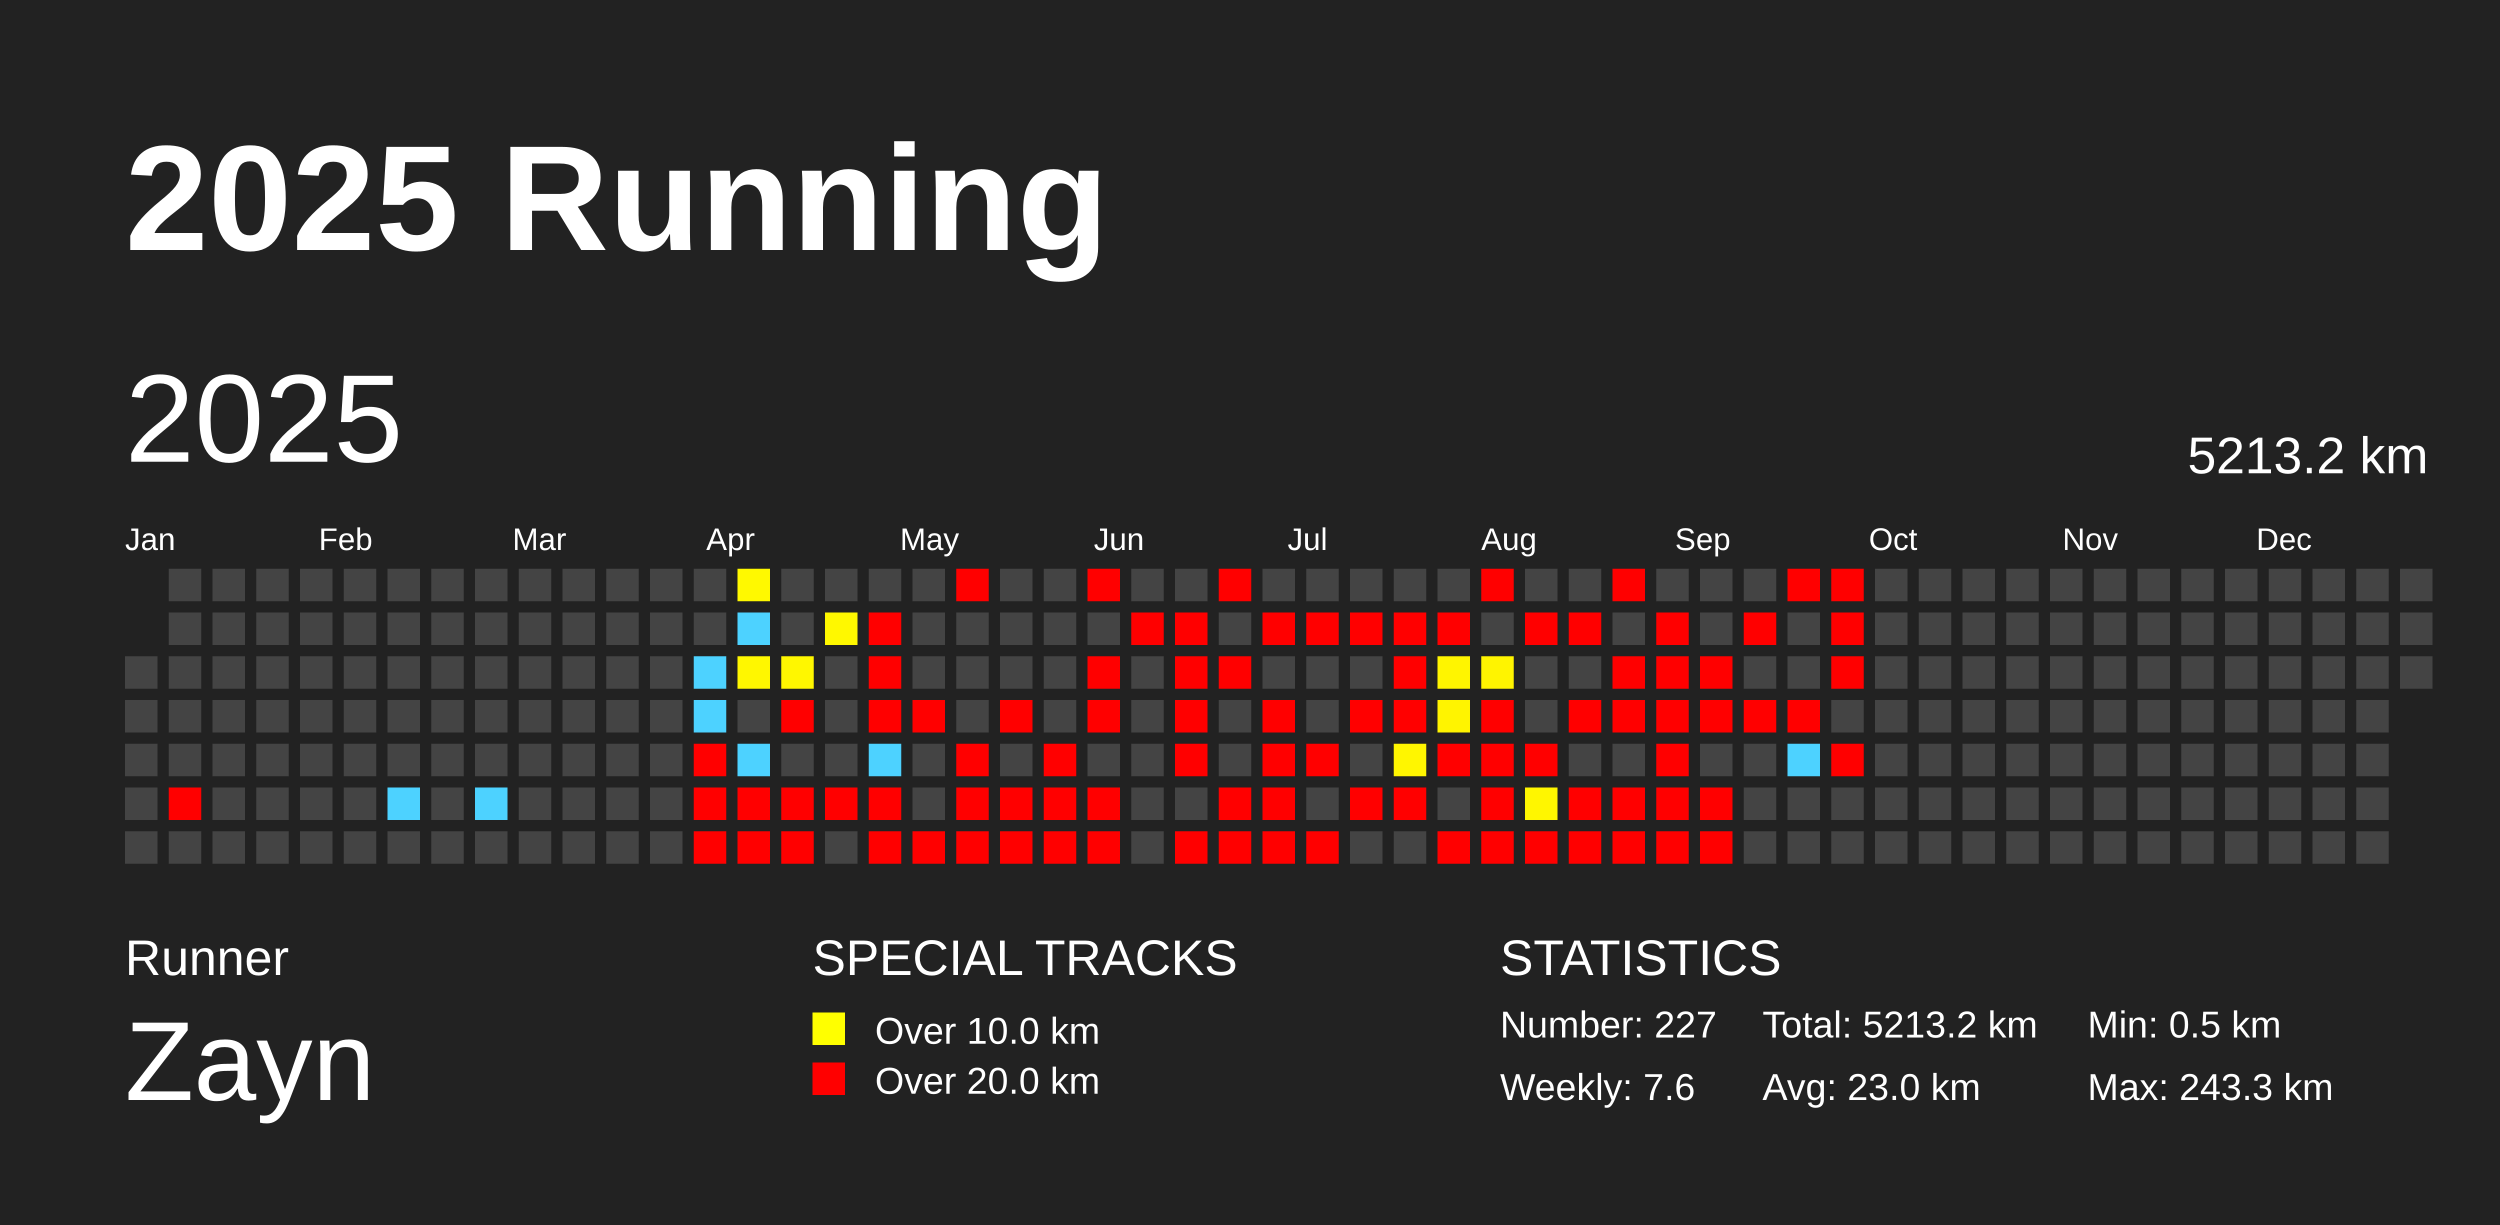
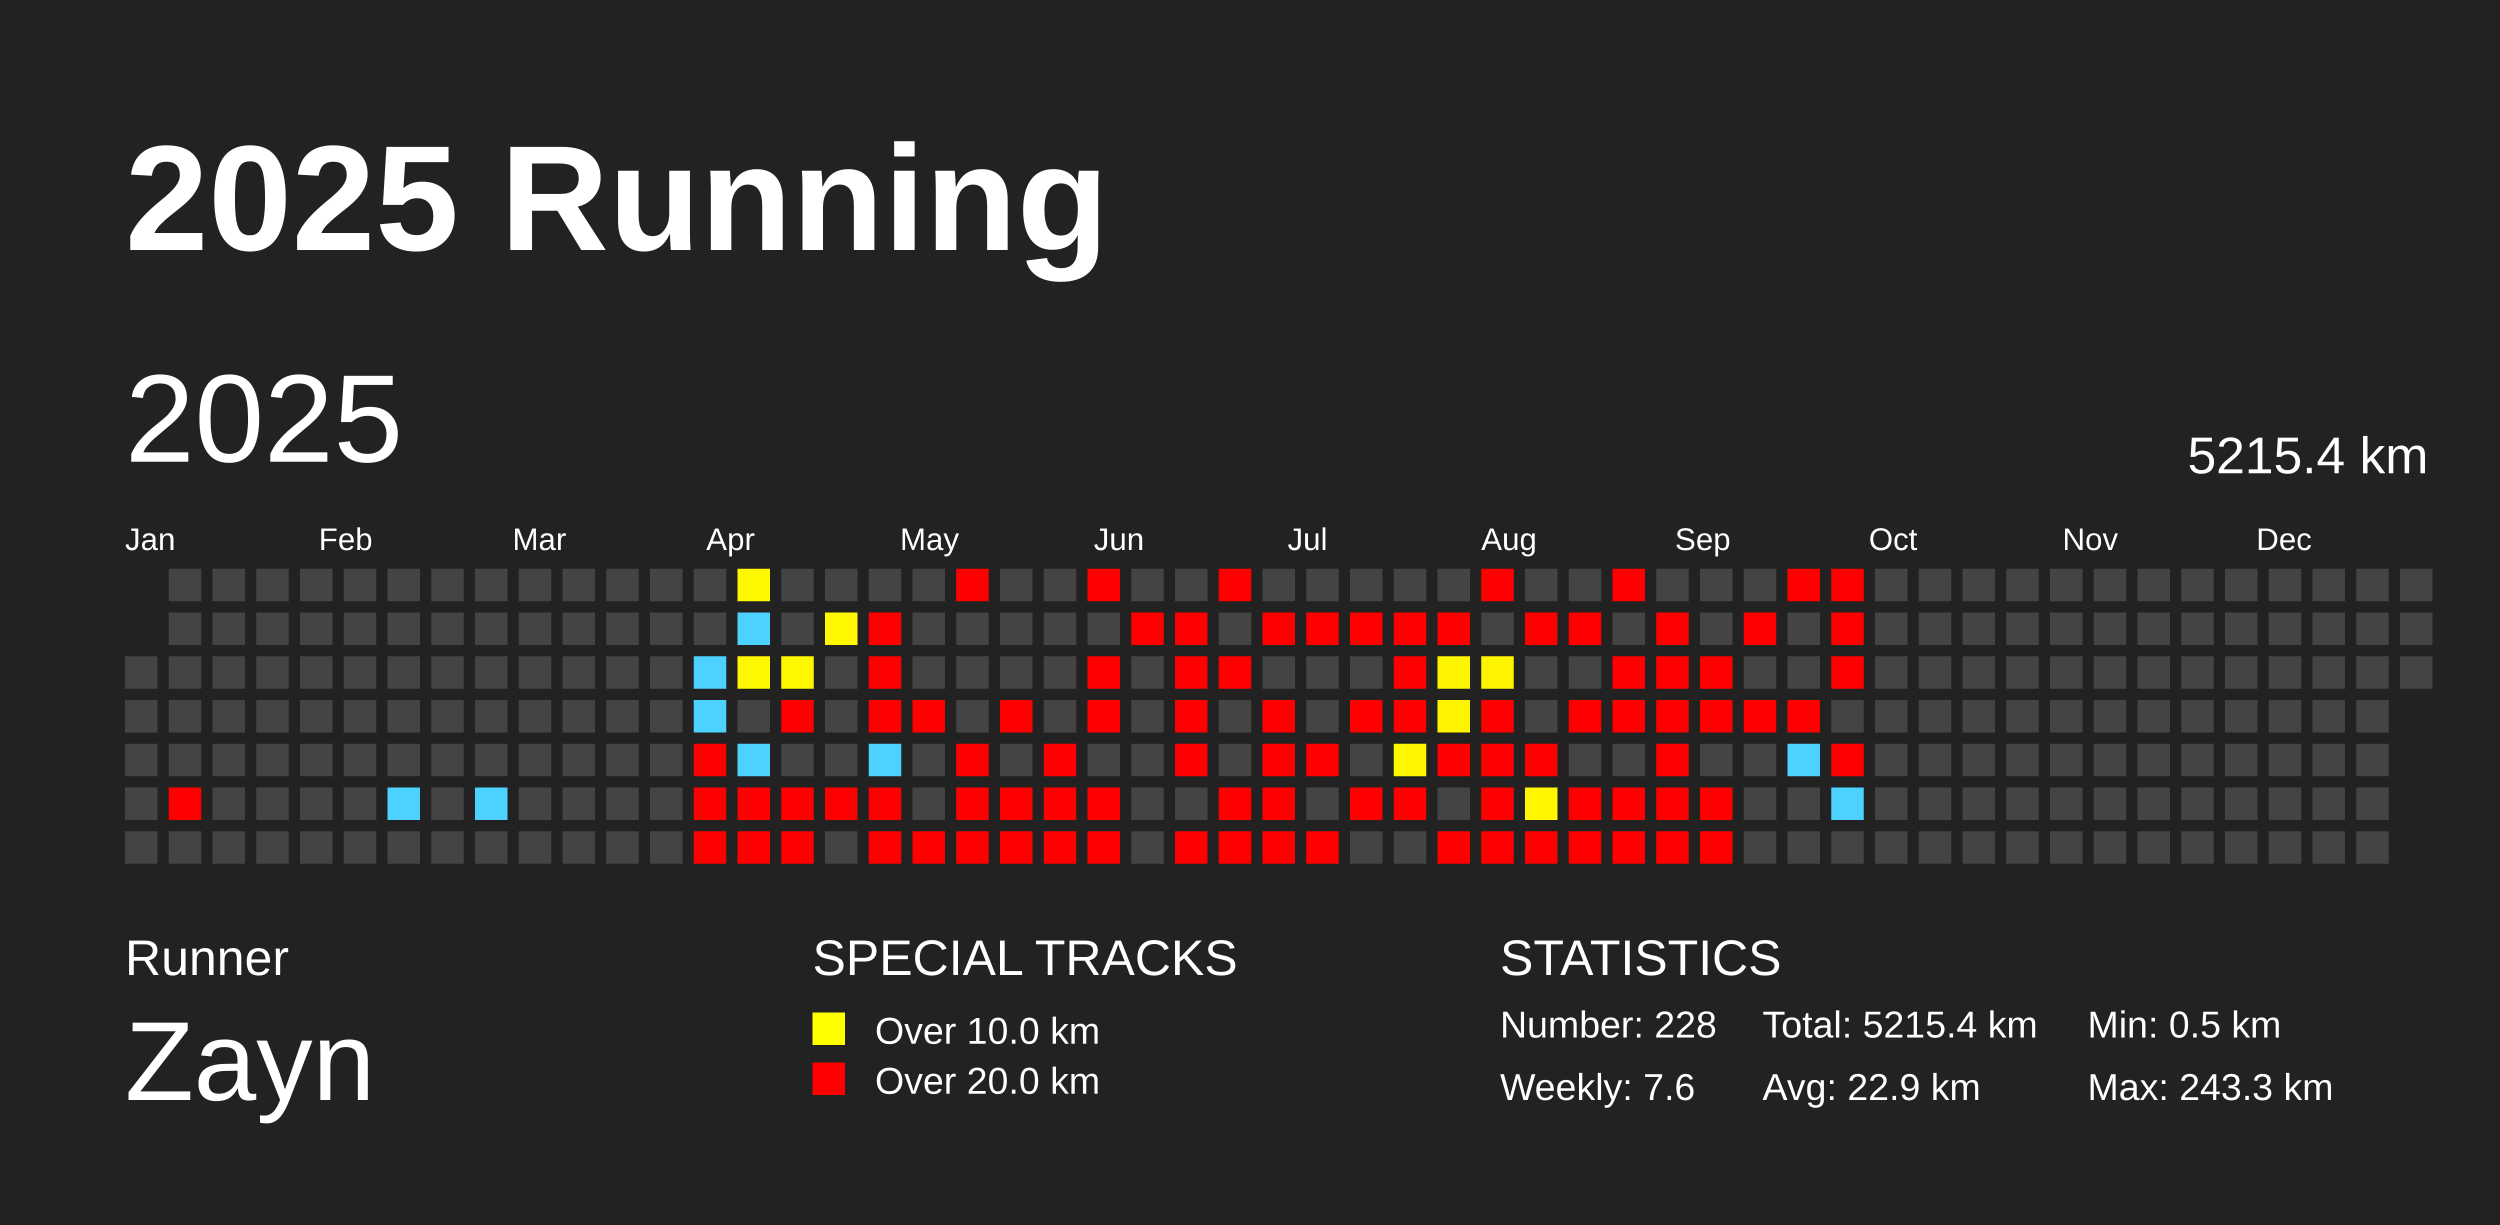
<svg xmlns="http://www.w3.org/2000/svg" baseProfile="full" height="98mm" version="1.1" viewBox="0,0,200,98" width="200mm">
  <defs />
  <rect fill="#222222" height="98" width="200" x="0" y="0" />
  <text fill="#FFFFFF" style="font-size:12px; font-family:Arial; font-weight:bold;" x="10" y="20">2025 Running</text>
  <text fill="#FFFFFF" style="font-size:4px; font-family:Arial" x="10" y="78">Runner</text>
  <text fill="#FFFFFF" style="font-size:9px; font-family:Arial" x="10" y="88">Zayn</text>
  <text fill="#FFFFFF" style="font-size:4px; font-family:Arial" x="65" y="78">SPECIAL TRACKS</text>
  <rect fill="yellow" height="2.6" width="2.6" x="65" y="81" />
  <text fill="#FFFFFF" style="font-size:3px; font-family:Arial" x="70" y="83.5">Over 10.0 km</text>
  <rect fill="red" height="2.6" width="2.6" x="65" y="85" />
  <text fill="#FFFFFF" style="font-size:3px; font-family:Arial" x="70" y="87.5">Over 20.0 km</text>
  <text fill="#FFFFFF" style="font-size:4px; font-family:Arial" x="120" y="78">STATISTICS</text>
-   <text fill="#FFFFFF" style="font-size:3px; font-family:Arial" x="120" y="83">Number: 227</text>
+   <text fill="#FFFFFF" style="font-size:3px; font-family:Arial" x="120" y="83">Number: 228</text>
  <text fill="#FFFFFF" style="font-size:3px; font-family:Arial" x="120" y="88">Weekly: 7.6</text>
-   <text fill="#FFFFFF" style="font-size:3px; font-family:Arial" x="141" y="83">Total: 5213.2 km</text>
-   <text fill="#FFFFFF" style="font-size:3px; font-family:Arial" x="141" y="88">Avg: 23.0 km</text>
+   <text fill="#FFFFFF" style="font-size:3px; font-family:Arial" x="141" y="83">Total: 5215.4 km</text>
+   <text fill="#FFFFFF" style="font-size:3px; font-family:Arial" x="141" y="88">Avg: 22.9 km</text>
  <text fill="#FFFFFF" style="font-size:3px; font-family:Arial" x="167" y="83">Min: 0.5 km</text>
  <text fill="#FFFFFF" style="font-size:3px; font-family:Arial" x="167" y="88">Max: 243.3 km</text>
  <text dominant-baseline="hanging" fill="#FFFFFF" style="font-size:10.0px; font-family:Arial;" x="10" y="30">2025</text>
-   <text dominant-baseline="hanging" fill="#FFFFFF" style="font-size:4.125px; font-family:Arial;" x="175" y="35">5213.2 km</text>
+   <text dominant-baseline="hanging" fill="#FFFFFF" style="font-size:4.125px; font-family:Arial;" x="175" y="35">5215.4 km</text>
  <text fill="#FFFFFF" style="font-size:2.5px; font-family:Arial" x="10.0" y="44">Jan</text>
  <text fill="#FFFFFF" style="font-size:2.5px; font-family:Arial" x="25.5" y="44">Feb</text>
  <text fill="#FFFFFF" style="font-size:2.5px; font-family:Arial" x="41.0" y="44">Mar</text>
  <text fill="#FFFFFF" style="font-size:2.5px; font-family:Arial" x="56.5" y="44">Apr</text>
  <text fill="#FFFFFF" style="font-size:2.5px; font-family:Arial" x="72.0" y="44">May</text>
  <text fill="#FFFFFF" style="font-size:2.5px; font-family:Arial" x="87.5" y="44">Jun</text>
  <text fill="#FFFFFF" style="font-size:2.5px; font-family:Arial" x="103.0" y="44">Jul</text>
  <text fill="#FFFFFF" style="font-size:2.5px; font-family:Arial" x="118.5" y="44">Aug</text>
  <text fill="#FFFFFF" style="font-size:2.5px; font-family:Arial" x="134.0" y="44">Sep</text>
  <text fill="#FFFFFF" style="font-size:2.5px; font-family:Arial" x="149.5" y="44">Oct</text>
  <text fill="#FFFFFF" style="font-size:2.5px; font-family:Arial" x="165.0" y="44">Nov</text>
  <text fill="#FFFFFF" style="font-size:2.5px; font-family:Arial" x="180.5" y="44">Dec</text>
  <rect fill="#444444" height="2.6" width="2.6" x="10.0" y="52.5" />
  <rect fill="#444444" height="2.6" width="2.6" x="10.0" y="56.0" />
  <rect fill="#444444" height="2.6" width="2.6" x="10.0" y="59.5" />
  <rect fill="#444444" height="2.6" width="2.6" x="10.0" y="63.0" />
  <rect fill="#444444" height="2.6" width="2.6" x="10.0" y="66.5" />
  <rect fill="#444444" height="2.6" width="2.6" x="13.5" y="45.5" />
  <rect fill="#444444" height="2.6" width="2.6" x="13.5" y="49.0" />
  <rect fill="#444444" height="2.6" width="2.6" x="13.5" y="52.5" />
  <rect fill="#444444" height="2.6" width="2.6" x="13.5" y="56.0" />
  <rect fill="#444444" height="2.6" width="2.6" x="13.5" y="59.5" />
  <rect fill="red" height="2.6" width="2.6" x="13.5" y="63.0" />
  <rect fill="#444444" height="2.6" width="2.6" x="13.5" y="66.5" />
  <rect fill="#444444" height="2.6" width="2.6" x="17.0" y="45.5" />
  <rect fill="#444444" height="2.6" width="2.6" x="17.0" y="49.0" />
  <rect fill="#444444" height="2.6" width="2.6" x="17.0" y="52.5" />
  <rect fill="#444444" height="2.6" width="2.6" x="17.0" y="56.0" />
  <rect fill="#444444" height="2.6" width="2.6" x="17.0" y="59.5" />
  <rect fill="#444444" height="2.6" width="2.6" x="17.0" y="63.0" />
  <rect fill="#444444" height="2.6" width="2.6" x="17.0" y="66.5" />
  <rect fill="#444444" height="2.6" width="2.6" x="20.5" y="45.5" />
  <rect fill="#444444" height="2.6" width="2.6" x="20.5" y="49.0" />
  <rect fill="#444444" height="2.6" width="2.6" x="20.5" y="52.5" />
  <rect fill="#444444" height="2.6" width="2.6" x="20.5" y="56.0" />
  <rect fill="#444444" height="2.6" width="2.6" x="20.5" y="59.5" />
  <rect fill="#444444" height="2.6" width="2.6" x="20.5" y="63.0" />
  <rect fill="#444444" height="2.6" width="2.6" x="20.5" y="66.5" />
  <rect fill="#444444" height="2.6" width="2.6" x="24.0" y="45.5" />
  <rect fill="#444444" height="2.6" width="2.6" x="24.0" y="49.0" />
  <rect fill="#444444" height="2.6" width="2.6" x="24.0" y="52.5" />
  <rect fill="#444444" height="2.6" width="2.6" x="24.0" y="56.0" />
  <rect fill="#444444" height="2.6" width="2.6" x="24.0" y="59.5" />
  <rect fill="#444444" height="2.6" width="2.6" x="24.0" y="63.0" />
  <rect fill="#444444" height="2.6" width="2.6" x="24.0" y="66.5" />
  <rect fill="#444444" height="2.6" width="2.6" x="27.5" y="45.5" />
  <rect fill="#444444" height="2.6" width="2.6" x="27.5" y="49.0" />
  <rect fill="#444444" height="2.6" width="2.6" x="27.5" y="52.5" />
  <rect fill="#444444" height="2.6" width="2.6" x="27.5" y="56.0" />
  <rect fill="#444444" height="2.6" width="2.6" x="27.5" y="59.5" />
  <rect fill="#444444" height="2.6" width="2.6" x="27.5" y="63.0" />
  <rect fill="#444444" height="2.6" width="2.6" x="27.5" y="66.5" />
  <rect fill="#444444" height="2.6" width="2.6" x="31.0" y="45.5" />
  <rect fill="#444444" height="2.6" width="2.6" x="31.0" y="49.0" />
  <rect fill="#444444" height="2.6" width="2.6" x="31.0" y="52.5" />
  <rect fill="#444444" height="2.6" width="2.6" x="31.0" y="56.0" />
  <rect fill="#444444" height="2.6" width="2.6" x="31.0" y="59.5" />
  <rect fill="#4dd2ff" height="2.6" width="2.6" x="31.0" y="63.0" />
  <rect fill="#444444" height="2.6" width="2.6" x="31.0" y="66.5" />
  <rect fill="#444444" height="2.6" width="2.6" x="34.5" y="45.5" />
  <rect fill="#444444" height="2.6" width="2.6" x="34.5" y="49.0" />
  <rect fill="#444444" height="2.6" width="2.6" x="34.5" y="52.5" />
  <rect fill="#444444" height="2.6" width="2.6" x="34.5" y="56.0" />
  <rect fill="#444444" height="2.6" width="2.6" x="34.5" y="59.5" />
  <rect fill="#444444" height="2.6" width="2.6" x="34.5" y="63.0" />
  <rect fill="#444444" height="2.6" width="2.6" x="34.5" y="66.5" />
  <rect fill="#444444" height="2.6" width="2.6" x="38.0" y="45.5" />
  <rect fill="#444444" height="2.6" width="2.6" x="38.0" y="49.0" />
  <rect fill="#444444" height="2.6" width="2.6" x="38.0" y="52.5" />
  <rect fill="#444444" height="2.6" width="2.6" x="38.0" y="56.0" />
  <rect fill="#444444" height="2.6" width="2.6" x="38.0" y="59.5" />
  <rect fill="#4dd2ff" height="2.6" width="2.6" x="38.0" y="63.0" />
  <rect fill="#444444" height="2.6" width="2.6" x="38.0" y="66.5" />
  <rect fill="#444444" height="2.6" width="2.6" x="41.5" y="45.5" />
  <rect fill="#444444" height="2.6" width="2.6" x="41.5" y="49.0" />
  <rect fill="#444444" height="2.6" width="2.6" x="41.5" y="52.5" />
  <rect fill="#444444" height="2.6" width="2.6" x="41.5" y="56.0" />
  <rect fill="#444444" height="2.6" width="2.6" x="41.5" y="59.5" />
  <rect fill="#444444" height="2.6" width="2.6" x="41.5" y="63.0" />
  <rect fill="#444444" height="2.6" width="2.6" x="41.5" y="66.5" />
  <rect fill="#444444" height="2.6" width="2.6" x="45.0" y="45.5" />
  <rect fill="#444444" height="2.6" width="2.6" x="45.0" y="49.0" />
  <rect fill="#444444" height="2.6" width="2.6" x="45.0" y="52.5" />
  <rect fill="#444444" height="2.6" width="2.6" x="45.0" y="56.0" />
  <rect fill="#444444" height="2.6" width="2.6" x="45.0" y="59.5" />
  <rect fill="#444444" height="2.6" width="2.6" x="45.0" y="63.0" />
  <rect fill="#444444" height="2.6" width="2.6" x="45.0" y="66.5" />
  <rect fill="#444444" height="2.6" width="2.6" x="48.5" y="45.5" />
  <rect fill="#444444" height="2.6" width="2.6" x="48.5" y="49.0" />
  <rect fill="#444444" height="2.6" width="2.6" x="48.5" y="52.5" />
  <rect fill="#444444" height="2.6" width="2.6" x="48.5" y="56.0" />
  <rect fill="#444444" height="2.6" width="2.6" x="48.5" y="59.5" />
  <rect fill="#444444" height="2.6" width="2.6" x="48.5" y="63.0" />
  <rect fill="#444444" height="2.6" width="2.6" x="48.5" y="66.5" />
  <rect fill="#444444" height="2.6" width="2.6" x="52.0" y="45.5" />
  <rect fill="#444444" height="2.6" width="2.6" x="52.0" y="49.0" />
  <rect fill="#444444" height="2.6" width="2.6" x="52.0" y="52.5" />
  <rect fill="#444444" height="2.6" width="2.6" x="52.0" y="56.0" />
  <rect fill="#444444" height="2.6" width="2.6" x="52.0" y="59.5" />
  <rect fill="#444444" height="2.6" width="2.6" x="52.0" y="63.0" />
  <rect fill="#444444" height="2.6" width="2.6" x="52.0" y="66.5" />
  <rect fill="#444444" height="2.6" width="2.6" x="55.5" y="45.5" />
  <rect fill="#444444" height="2.6" width="2.6" x="55.5" y="49.0" />
  <rect fill="#4dd2ff" height="2.6" width="2.6" x="55.5" y="52.5" />
  <rect fill="#4dd2ff" height="2.6" width="2.6" x="55.5" y="56.0" />
  <rect fill="red" height="2.6" width="2.6" x="55.5" y="59.5" />
  <rect fill="red" height="2.6" width="2.6" x="55.5" y="63.0" />
  <rect fill="red" height="2.6" width="2.6" x="55.5" y="66.5" />
  <rect fill="#fff900" height="2.6" width="2.6" x="59.0" y="45.5" />
  <rect fill="#4dd2ff" height="2.6" width="2.6" x="59.0" y="49.0" />
  <rect fill="#fff700" height="2.6" width="2.6" x="59.0" y="52.5" />
  <rect fill="#444444" height="2.6" width="2.6" x="59.0" y="56.0" />
  <rect fill="#4dd2ff" height="2.6" width="2.6" x="59.0" y="59.5" />
  <rect fill="red" height="2.6" width="2.6" x="59.0" y="63.0" />
  <rect fill="red" height="2.6" width="2.6" x="59.0" y="66.5" />
  <rect fill="#444444" height="2.6" width="2.6" x="62.5" y="45.5" />
  <rect fill="#444444" height="2.6" width="2.6" x="62.5" y="49.0" />
  <rect fill="#fff700" height="2.6" width="2.6" x="62.5" y="52.5" />
  <rect fill="red" height="2.6" width="2.6" x="62.5" y="56.0" />
  <rect fill="#444444" height="2.6" width="2.6" x="62.5" y="59.5" />
  <rect fill="red" height="2.6" width="2.6" x="62.5" y="63.0" />
  <rect fill="red" height="2.6" width="2.6" x="62.5" y="66.5" />
  <rect fill="#444444" height="2.6" width="2.6" x="66.0" y="45.5" />
  <rect fill="#fff800" height="2.6" width="2.6" x="66.0" y="49.0" />
  <rect fill="#444444" height="2.6" width="2.6" x="66.0" y="52.5" />
  <rect fill="#444444" height="2.6" width="2.6" x="66.0" y="56.0" />
  <rect fill="#444444" height="2.6" width="2.6" x="66.0" y="59.5" />
  <rect fill="red" height="2.6" width="2.6" x="66.0" y="63.0" />
  <rect fill="#444444" height="2.6" width="2.6" x="66.0" y="66.5" />
  <rect fill="#444444" height="2.6" width="2.6" x="69.5" y="45.5" />
  <rect fill="red" height="2.6" width="2.6" x="69.5" y="49.0" />
  <rect fill="red" height="2.6" width="2.6" x="69.5" y="52.5" />
  <rect fill="red" height="2.6" width="2.6" x="69.5" y="56.0" />
  <rect fill="#4dd2ff" height="2.6" width="2.6" x="69.5" y="59.5" />
  <rect fill="red" height="2.6" width="2.6" x="69.5" y="63.0" />
  <rect fill="red" height="2.6" width="2.6" x="69.5" y="66.5" />
  <rect fill="#444444" height="2.6" width="2.6" x="73.0" y="45.5" />
  <rect fill="#444444" height="2.6" width="2.6" x="73.0" y="49.0" />
  <rect fill="#444444" height="2.6" width="2.6" x="73.0" y="52.5" />
  <rect fill="red" height="2.6" width="2.6" x="73.0" y="56.0" />
  <rect fill="#444444" height="2.6" width="2.6" x="73.0" y="59.5" />
  <rect fill="#444444" height="2.6" width="2.6" x="73.0" y="63.0" />
  <rect fill="red" height="2.6" width="2.6" x="73.0" y="66.5" />
  <rect fill="red" height="2.6" width="2.6" x="76.5" y="45.5" />
  <rect fill="#444444" height="2.6" width="2.6" x="76.5" y="49.0" />
  <rect fill="#444444" height="2.6" width="2.6" x="76.5" y="52.5" />
  <rect fill="#444444" height="2.6" width="2.6" x="76.5" y="56.0" />
  <rect fill="red" height="2.6" width="2.6" x="76.5" y="59.5" />
  <rect fill="red" height="2.6" width="2.6" x="76.5" y="63.0" />
  <rect fill="red" height="2.6" width="2.6" x="76.5" y="66.5" />
  <rect fill="#444444" height="2.6" width="2.6" x="80.0" y="45.5" />
  <rect fill="#444444" height="2.6" width="2.6" x="80.0" y="49.0" />
  <rect fill="#444444" height="2.6" width="2.6" x="80.0" y="52.5" />
  <rect fill="red" height="2.6" width="2.6" x="80.0" y="56.0" />
  <rect fill="#444444" height="2.6" width="2.6" x="80.0" y="59.5" />
  <rect fill="red" height="2.6" width="2.6" x="80.0" y="63.0" />
  <rect fill="red" height="2.6" width="2.6" x="80.0" y="66.5" />
  <rect fill="#444444" height="2.6" width="2.6" x="83.5" y="45.5" />
  <rect fill="#444444" height="2.6" width="2.6" x="83.5" y="49.0" />
  <rect fill="#444444" height="2.6" width="2.6" x="83.5" y="52.5" />
  <rect fill="#444444" height="2.6" width="2.6" x="83.5" y="56.0" />
  <rect fill="red" height="2.6" width="2.6" x="83.5" y="59.5" />
  <rect fill="red" height="2.6" width="2.6" x="83.5" y="63.0" />
  <rect fill="red" height="2.6" width="2.6" x="83.5" y="66.5" />
  <rect fill="red" height="2.6" width="2.6" x="87.0" y="45.5" />
  <rect fill="#444444" height="2.6" width="2.6" x="87.0" y="49.0" />
  <rect fill="red" height="2.6" width="2.6" x="87.0" y="52.5" />
  <rect fill="red" height="2.6" width="2.6" x="87.0" y="56.0" />
  <rect fill="#444444" height="2.6" width="2.6" x="87.0" y="59.5" />
  <rect fill="red" height="2.6" width="2.6" x="87.0" y="63.0" />
  <rect fill="red" height="2.6" width="2.6" x="87.0" y="66.5" />
  <rect fill="#444444" height="2.6" width="2.6" x="90.5" y="45.5" />
  <rect fill="red" height="2.6" width="2.6" x="90.5" y="49.0" />
  <rect fill="#444444" height="2.6" width="2.6" x="90.5" y="52.5" />
  <rect fill="#444444" height="2.6" width="2.6" x="90.5" y="56.0" />
  <rect fill="#444444" height="2.6" width="2.6" x="90.5" y="59.5" />
  <rect fill="#444444" height="2.6" width="2.6" x="90.5" y="63.0" />
  <rect fill="#444444" height="2.6" width="2.6" x="90.5" y="66.5" />
  <rect fill="#444444" height="2.6" width="2.6" x="94.0" y="45.5" />
  <rect fill="red" height="2.6" width="2.6" x="94.0" y="49.0" />
  <rect fill="red" height="2.6" width="2.6" x="94.0" y="52.5" />
  <rect fill="red" height="2.6" width="2.6" x="94.0" y="56.0" />
  <rect fill="red" height="2.6" width="2.6" x="94.0" y="59.5" />
  <rect fill="#444444" height="2.6" width="2.6" x="94.0" y="63.0" />
  <rect fill="red" height="2.6" width="2.6" x="94.0" y="66.5" />
  <rect fill="red" height="2.6" width="2.6" x="97.5" y="45.5" />
  <rect fill="#444444" height="2.6" width="2.6" x="97.5" y="49.0" />
  <rect fill="red" height="2.6" width="2.6" x="97.5" y="52.5" />
  <rect fill="#444444" height="2.6" width="2.6" x="97.5" y="56.0" />
  <rect fill="#444444" height="2.6" width="2.6" x="97.5" y="59.5" />
  <rect fill="red" height="2.6" width="2.6" x="97.5" y="63.0" />
  <rect fill="red" height="2.6" width="2.6" x="97.5" y="66.5" />
  <rect fill="#444444" height="2.6" width="2.6" x="101.0" y="45.5" />
  <rect fill="red" height="2.6" width="2.6" x="101.0" y="49.0" />
  <rect fill="#444444" height="2.6" width="2.6" x="101.0" y="52.5" />
  <rect fill="red" height="2.6" width="2.6" x="101.0" y="56.0" />
  <rect fill="red" height="2.6" width="2.6" x="101.0" y="59.5" />
  <rect fill="red" height="2.6" width="2.6" x="101.0" y="63.0" />
  <rect fill="red" height="2.6" width="2.6" x="101.0" y="66.5" />
  <rect fill="#444444" height="2.6" width="2.6" x="104.5" y="45.5" />
  <rect fill="red" height="2.6" width="2.6" x="104.5" y="49.0" />
  <rect fill="#444444" height="2.6" width="2.6" x="104.5" y="52.5" />
  <rect fill="#444444" height="2.6" width="2.6" x="104.5" y="56.0" />
  <rect fill="red" height="2.6" width="2.6" x="104.5" y="59.5" />
  <rect fill="#444444" height="2.6" width="2.6" x="104.5" y="63.0" />
  <rect fill="red" height="2.6" width="2.6" x="104.5" y="66.5" />
  <rect fill="#444444" height="2.6" width="2.6" x="108.0" y="45.5" />
  <rect fill="red" height="2.6" width="2.6" x="108.0" y="49.0" />
  <rect fill="#444444" height="2.6" width="2.6" x="108.0" y="52.5" />
  <rect fill="red" height="2.6" width="2.6" x="108.0" y="56.0" />
  <rect fill="#444444" height="2.6" width="2.6" x="108.0" y="59.5" />
  <rect fill="red" height="2.6" width="2.6" x="108.0" y="63.0" />
  <rect fill="#444444" height="2.6" width="2.6" x="108.0" y="66.5" />
  <rect fill="#444444" height="2.6" width="2.6" x="111.5" y="45.5" />
  <rect fill="red" height="2.6" width="2.6" x="111.5" y="49.0" />
  <rect fill="red" height="2.6" width="2.6" x="111.5" y="52.5" />
  <rect fill="red" height="2.6" width="2.6" x="111.5" y="56.0" />
  <rect fill="#fff600" height="2.6" width="2.6" x="111.5" y="59.5" />
  <rect fill="red" height="2.6" width="2.6" x="111.5" y="63.0" />
  <rect fill="#444444" height="2.6" width="2.6" x="111.5" y="66.5" />
  <rect fill="#444444" height="2.6" width="2.6" x="115.0" y="45.5" />
  <rect fill="red" height="2.6" width="2.6" x="115.0" y="49.0" />
  <rect fill="#fff500" height="2.6" width="2.6" x="115.0" y="52.5" />
  <rect fill="#fff400" height="2.6" width="2.6" x="115.0" y="56.0" />
  <rect fill="red" height="2.6" width="2.6" x="115.0" y="59.5" />
  <rect fill="#444444" height="2.6" width="2.6" x="115.0" y="63.0" />
  <rect fill="red" height="2.6" width="2.6" x="115.0" y="66.5" />
  <rect fill="red" height="2.6" width="2.6" x="118.5" y="45.5" />
  <rect fill="#444444" height="2.6" width="2.6" x="118.5" y="49.0" />
  <rect fill="#fff400" height="2.6" width="2.6" x="118.5" y="52.5" />
  <rect fill="red" height="2.6" width="2.6" x="118.5" y="56.0" />
  <rect fill="red" height="2.6" width="2.6" x="118.5" y="59.5" />
  <rect fill="red" height="2.6" width="2.6" x="118.5" y="63.0" />
  <rect fill="red" height="2.6" width="2.6" x="118.5" y="66.5" />
  <rect fill="#444444" height="2.6" width="2.6" x="122.0" y="45.5" />
  <rect fill="red" height="2.6" width="2.6" x="122.0" y="49.0" />
  <rect fill="#444444" height="2.6" width="2.6" x="122.0" y="52.5" />
  <rect fill="#444444" height="2.6" width="2.6" x="122.0" y="56.0" />
  <rect fill="red" height="2.6" width="2.6" x="122.0" y="59.5" />
  <rect fill="#fff600" height="2.6" width="2.6" x="122.0" y="63.0" />
  <rect fill="red" height="2.6" width="2.6" x="122.0" y="66.5" />
  <rect fill="#444444" height="2.6" width="2.6" x="125.5" y="45.5" />
  <rect fill="red" height="2.6" width="2.6" x="125.5" y="49.0" />
  <rect fill="#444444" height="2.6" width="2.6" x="125.5" y="52.5" />
  <rect fill="red" height="2.6" width="2.6" x="125.5" y="56.0" />
  <rect fill="#444444" height="2.6" width="2.6" x="125.5" y="59.5" />
  <rect fill="red" height="2.6" width="2.6" x="125.5" y="63.0" />
  <rect fill="red" height="2.6" width="2.6" x="125.5" y="66.5" />
  <rect fill="red" height="2.6" width="2.6" x="129.0" y="45.5" />
  <rect fill="#444444" height="2.6" width="2.6" x="129.0" y="49.0" />
  <rect fill="red" height="2.6" width="2.6" x="129.0" y="52.5" />
  <rect fill="red" height="2.6" width="2.6" x="129.0" y="56.0" />
  <rect fill="#444444" height="2.6" width="2.6" x="129.0" y="59.5" />
  <rect fill="red" height="2.6" width="2.6" x="129.0" y="63.0" />
  <rect fill="red" height="2.6" width="2.6" x="129.0" y="66.5" />
  <rect fill="#444444" height="2.6" width="2.6" x="132.5" y="45.5" />
  <rect fill="red" height="2.6" width="2.6" x="132.5" y="49.0" />
  <rect fill="red" height="2.6" width="2.6" x="132.5" y="52.5" />
  <rect fill="red" height="2.6" width="2.6" x="132.5" y="56.0" />
  <rect fill="red" height="2.6" width="2.6" x="132.5" y="59.5" />
  <rect fill="red" height="2.6" width="2.6" x="132.5" y="63.0" />
  <rect fill="red" height="2.6" width="2.6" x="132.5" y="66.5" />
  <rect fill="#444444" height="2.6" width="2.6" x="136.0" y="45.5" />
  <rect fill="#444444" height="2.6" width="2.6" x="136.0" y="49.0" />
  <rect fill="red" height="2.6" width="2.6" x="136.0" y="52.5" />
  <rect fill="red" height="2.6" width="2.6" x="136.0" y="56.0" />
  <rect fill="#444444" height="2.6" width="2.6" x="136.0" y="59.5" />
  <rect fill="red" height="2.6" width="2.6" x="136.0" y="63.0" />
  <rect fill="red" height="2.6" width="2.6" x="136.0" y="66.5" />
  <rect fill="#444444" height="2.6" width="2.6" x="139.5" y="45.5" />
  <rect fill="red" height="2.6" width="2.6" x="139.5" y="49.0" />
  <rect fill="#444444" height="2.6" width="2.6" x="139.5" y="52.5" />
  <rect fill="red" height="2.6" width="2.6" x="139.5" y="56.0" />
  <rect fill="#444444" height="2.6" width="2.6" x="139.5" y="59.5" />
  <rect fill="#444444" height="2.6" width="2.6" x="139.5" y="63.0" />
  <rect fill="#444444" height="2.6" width="2.6" x="139.5" y="66.5" />
  <rect fill="red" height="2.6" width="2.6" x="143.0" y="45.5" />
  <rect fill="#444444" height="2.6" width="2.6" x="143.0" y="49.0" />
  <rect fill="#444444" height="2.6" width="2.6" x="143.0" y="52.5" />
  <rect fill="red" height="2.6" width="2.6" x="143.0" y="56.0" />
  <rect fill="#4dd2ff" height="2.6" width="2.6" x="143.0" y="59.5" />
  <rect fill="#444444" height="2.6" width="2.6" x="143.0" y="63.0" />
  <rect fill="#444444" height="2.6" width="2.6" x="143.0" y="66.5" />
  <rect fill="red" height="2.6" width="2.6" x="146.5" y="45.5" />
  <rect fill="red" height="2.6" width="2.6" x="146.5" y="49.0" />
  <rect fill="red" height="2.6" width="2.6" x="146.5" y="52.5" />
  <rect fill="#444444" height="2.6" width="2.6" x="146.5" y="56.0" />
  <rect fill="red" height="2.6" width="2.6" x="146.5" y="59.5" />
-   <rect fill="#444444" height="2.6" width="2.6" x="146.5" y="63.0" />
+   <rect fill="#4dd2ff" height="2.6" width="2.6" x="146.5" y="63.0" />
  <rect fill="#444444" height="2.6" width="2.6" x="146.5" y="66.5" />
  <rect fill="#444444" height="2.6" width="2.6" x="150.0" y="45.5" />
  <rect fill="#444444" height="2.6" width="2.6" x="150.0" y="49.0" />
  <rect fill="#444444" height="2.6" width="2.6" x="150.0" y="52.5" />
  <rect fill="#444444" height="2.6" width="2.6" x="150.0" y="56.0" />
  <rect fill="#444444" height="2.6" width="2.6" x="150.0" y="59.5" />
  <rect fill="#444444" height="2.6" width="2.6" x="150.0" y="63.0" />
  <rect fill="#444444" height="2.6" width="2.6" x="150.0" y="66.5" />
  <rect fill="#444444" height="2.6" width="2.6" x="153.5" y="45.5" />
  <rect fill="#444444" height="2.6" width="2.6" x="153.5" y="49.0" />
  <rect fill="#444444" height="2.6" width="2.6" x="153.5" y="52.5" />
  <rect fill="#444444" height="2.6" width="2.6" x="153.5" y="56.0" />
  <rect fill="#444444" height="2.6" width="2.6" x="153.5" y="59.5" />
  <rect fill="#444444" height="2.6" width="2.6" x="153.5" y="63.0" />
  <rect fill="#444444" height="2.6" width="2.6" x="153.5" y="66.5" />
  <rect fill="#444444" height="2.6" width="2.6" x="157.0" y="45.5" />
  <rect fill="#444444" height="2.6" width="2.6" x="157.0" y="49.0" />
  <rect fill="#444444" height="2.6" width="2.6" x="157.0" y="52.5" />
  <rect fill="#444444" height="2.6" width="2.6" x="157.0" y="56.0" />
  <rect fill="#444444" height="2.6" width="2.6" x="157.0" y="59.5" />
  <rect fill="#444444" height="2.6" width="2.6" x="157.0" y="63.0" />
  <rect fill="#444444" height="2.6" width="2.6" x="157.0" y="66.5" />
  <rect fill="#444444" height="2.6" width="2.6" x="160.5" y="45.5" />
  <rect fill="#444444" height="2.6" width="2.6" x="160.5" y="49.0" />
  <rect fill="#444444" height="2.6" width="2.6" x="160.5" y="52.5" />
  <rect fill="#444444" height="2.6" width="2.6" x="160.5" y="56.0" />
  <rect fill="#444444" height="2.6" width="2.6" x="160.5" y="59.5" />
  <rect fill="#444444" height="2.6" width="2.6" x="160.5" y="63.0" />
  <rect fill="#444444" height="2.6" width="2.6" x="160.5" y="66.5" />
  <rect fill="#444444" height="2.6" width="2.6" x="164.0" y="45.5" />
  <rect fill="#444444" height="2.6" width="2.6" x="164.0" y="49.0" />
  <rect fill="#444444" height="2.6" width="2.6" x="164.0" y="52.5" />
  <rect fill="#444444" height="2.6" width="2.6" x="164.0" y="56.0" />
  <rect fill="#444444" height="2.6" width="2.6" x="164.0" y="59.5" />
  <rect fill="#444444" height="2.6" width="2.6" x="164.0" y="63.0" />
  <rect fill="#444444" height="2.6" width="2.6" x="164.0" y="66.5" />
  <rect fill="#444444" height="2.6" width="2.6" x="167.5" y="45.5" />
  <rect fill="#444444" height="2.6" width="2.6" x="167.5" y="49.0" />
  <rect fill="#444444" height="2.6" width="2.6" x="167.5" y="52.5" />
  <rect fill="#444444" height="2.6" width="2.6" x="167.5" y="56.0" />
  <rect fill="#444444" height="2.6" width="2.6" x="167.5" y="59.5" />
  <rect fill="#444444" height="2.6" width="2.6" x="167.5" y="63.0" />
  <rect fill="#444444" height="2.6" width="2.6" x="167.5" y="66.5" />
  <rect fill="#444444" height="2.6" width="2.6" x="171.0" y="45.5" />
  <rect fill="#444444" height="2.6" width="2.6" x="171.0" y="49.0" />
  <rect fill="#444444" height="2.6" width="2.6" x="171.0" y="52.5" />
  <rect fill="#444444" height="2.6" width="2.6" x="171.0" y="56.0" />
  <rect fill="#444444" height="2.6" width="2.6" x="171.0" y="59.5" />
  <rect fill="#444444" height="2.6" width="2.6" x="171.0" y="63.0" />
  <rect fill="#444444" height="2.6" width="2.6" x="171.0" y="66.5" />
  <rect fill="#444444" height="2.6" width="2.6" x="174.5" y="45.5" />
  <rect fill="#444444" height="2.6" width="2.6" x="174.5" y="49.0" />
  <rect fill="#444444" height="2.6" width="2.6" x="174.5" y="52.5" />
  <rect fill="#444444" height="2.6" width="2.6" x="174.5" y="56.0" />
  <rect fill="#444444" height="2.6" width="2.6" x="174.5" y="59.5" />
  <rect fill="#444444" height="2.6" width="2.6" x="174.5" y="63.0" />
  <rect fill="#444444" height="2.6" width="2.6" x="174.5" y="66.5" />
  <rect fill="#444444" height="2.6" width="2.6" x="178.0" y="45.5" />
  <rect fill="#444444" height="2.6" width="2.6" x="178.0" y="49.0" />
  <rect fill="#444444" height="2.6" width="2.6" x="178.0" y="52.5" />
  <rect fill="#444444" height="2.6" width="2.6" x="178.0" y="56.0" />
  <rect fill="#444444" height="2.6" width="2.6" x="178.0" y="59.5" />
  <rect fill="#444444" height="2.6" width="2.6" x="178.0" y="63.0" />
  <rect fill="#444444" height="2.6" width="2.6" x="178.0" y="66.5" />
  <rect fill="#444444" height="2.6" width="2.6" x="181.5" y="45.5" />
  <rect fill="#444444" height="2.6" width="2.6" x="181.5" y="49.0" />
  <rect fill="#444444" height="2.6" width="2.6" x="181.5" y="52.5" />
  <rect fill="#444444" height="2.6" width="2.6" x="181.5" y="56.0" />
  <rect fill="#444444" height="2.6" width="2.6" x="181.5" y="59.5" />
  <rect fill="#444444" height="2.6" width="2.6" x="181.5" y="63.0" />
  <rect fill="#444444" height="2.6" width="2.6" x="181.5" y="66.5" />
  <rect fill="#444444" height="2.6" width="2.6" x="185.0" y="45.5" />
  <rect fill="#444444" height="2.6" width="2.6" x="185.0" y="49.0" />
  <rect fill="#444444" height="2.6" width="2.6" x="185.0" y="52.5" />
  <rect fill="#444444" height="2.6" width="2.6" x="185.0" y="56.0" />
  <rect fill="#444444" height="2.6" width="2.6" x="185.0" y="59.5" />
  <rect fill="#444444" height="2.6" width="2.6" x="185.0" y="63.0" />
  <rect fill="#444444" height="2.6" width="2.6" x="185.0" y="66.5" />
  <rect fill="#444444" height="2.6" width="2.6" x="188.5" y="45.5" />
  <rect fill="#444444" height="2.6" width="2.6" x="188.5" y="49.0" />
  <rect fill="#444444" height="2.6" width="2.6" x="188.5" y="52.5" />
  <rect fill="#444444" height="2.6" width="2.6" x="188.5" y="56.0" />
  <rect fill="#444444" height="2.6" width="2.6" x="188.5" y="59.5" />
  <rect fill="#444444" height="2.6" width="2.6" x="188.5" y="63.0" />
  <rect fill="#444444" height="2.6" width="2.6" x="188.5" y="66.5" />
  <rect fill="#444444" height="2.6" width="2.6" x="192.0" y="45.5" />
  <rect fill="#444444" height="2.6" width="2.6" x="192.0" y="49.0" />
  <rect fill="#444444" height="2.6" width="2.6" x="192.0" y="52.5" />
</svg>
